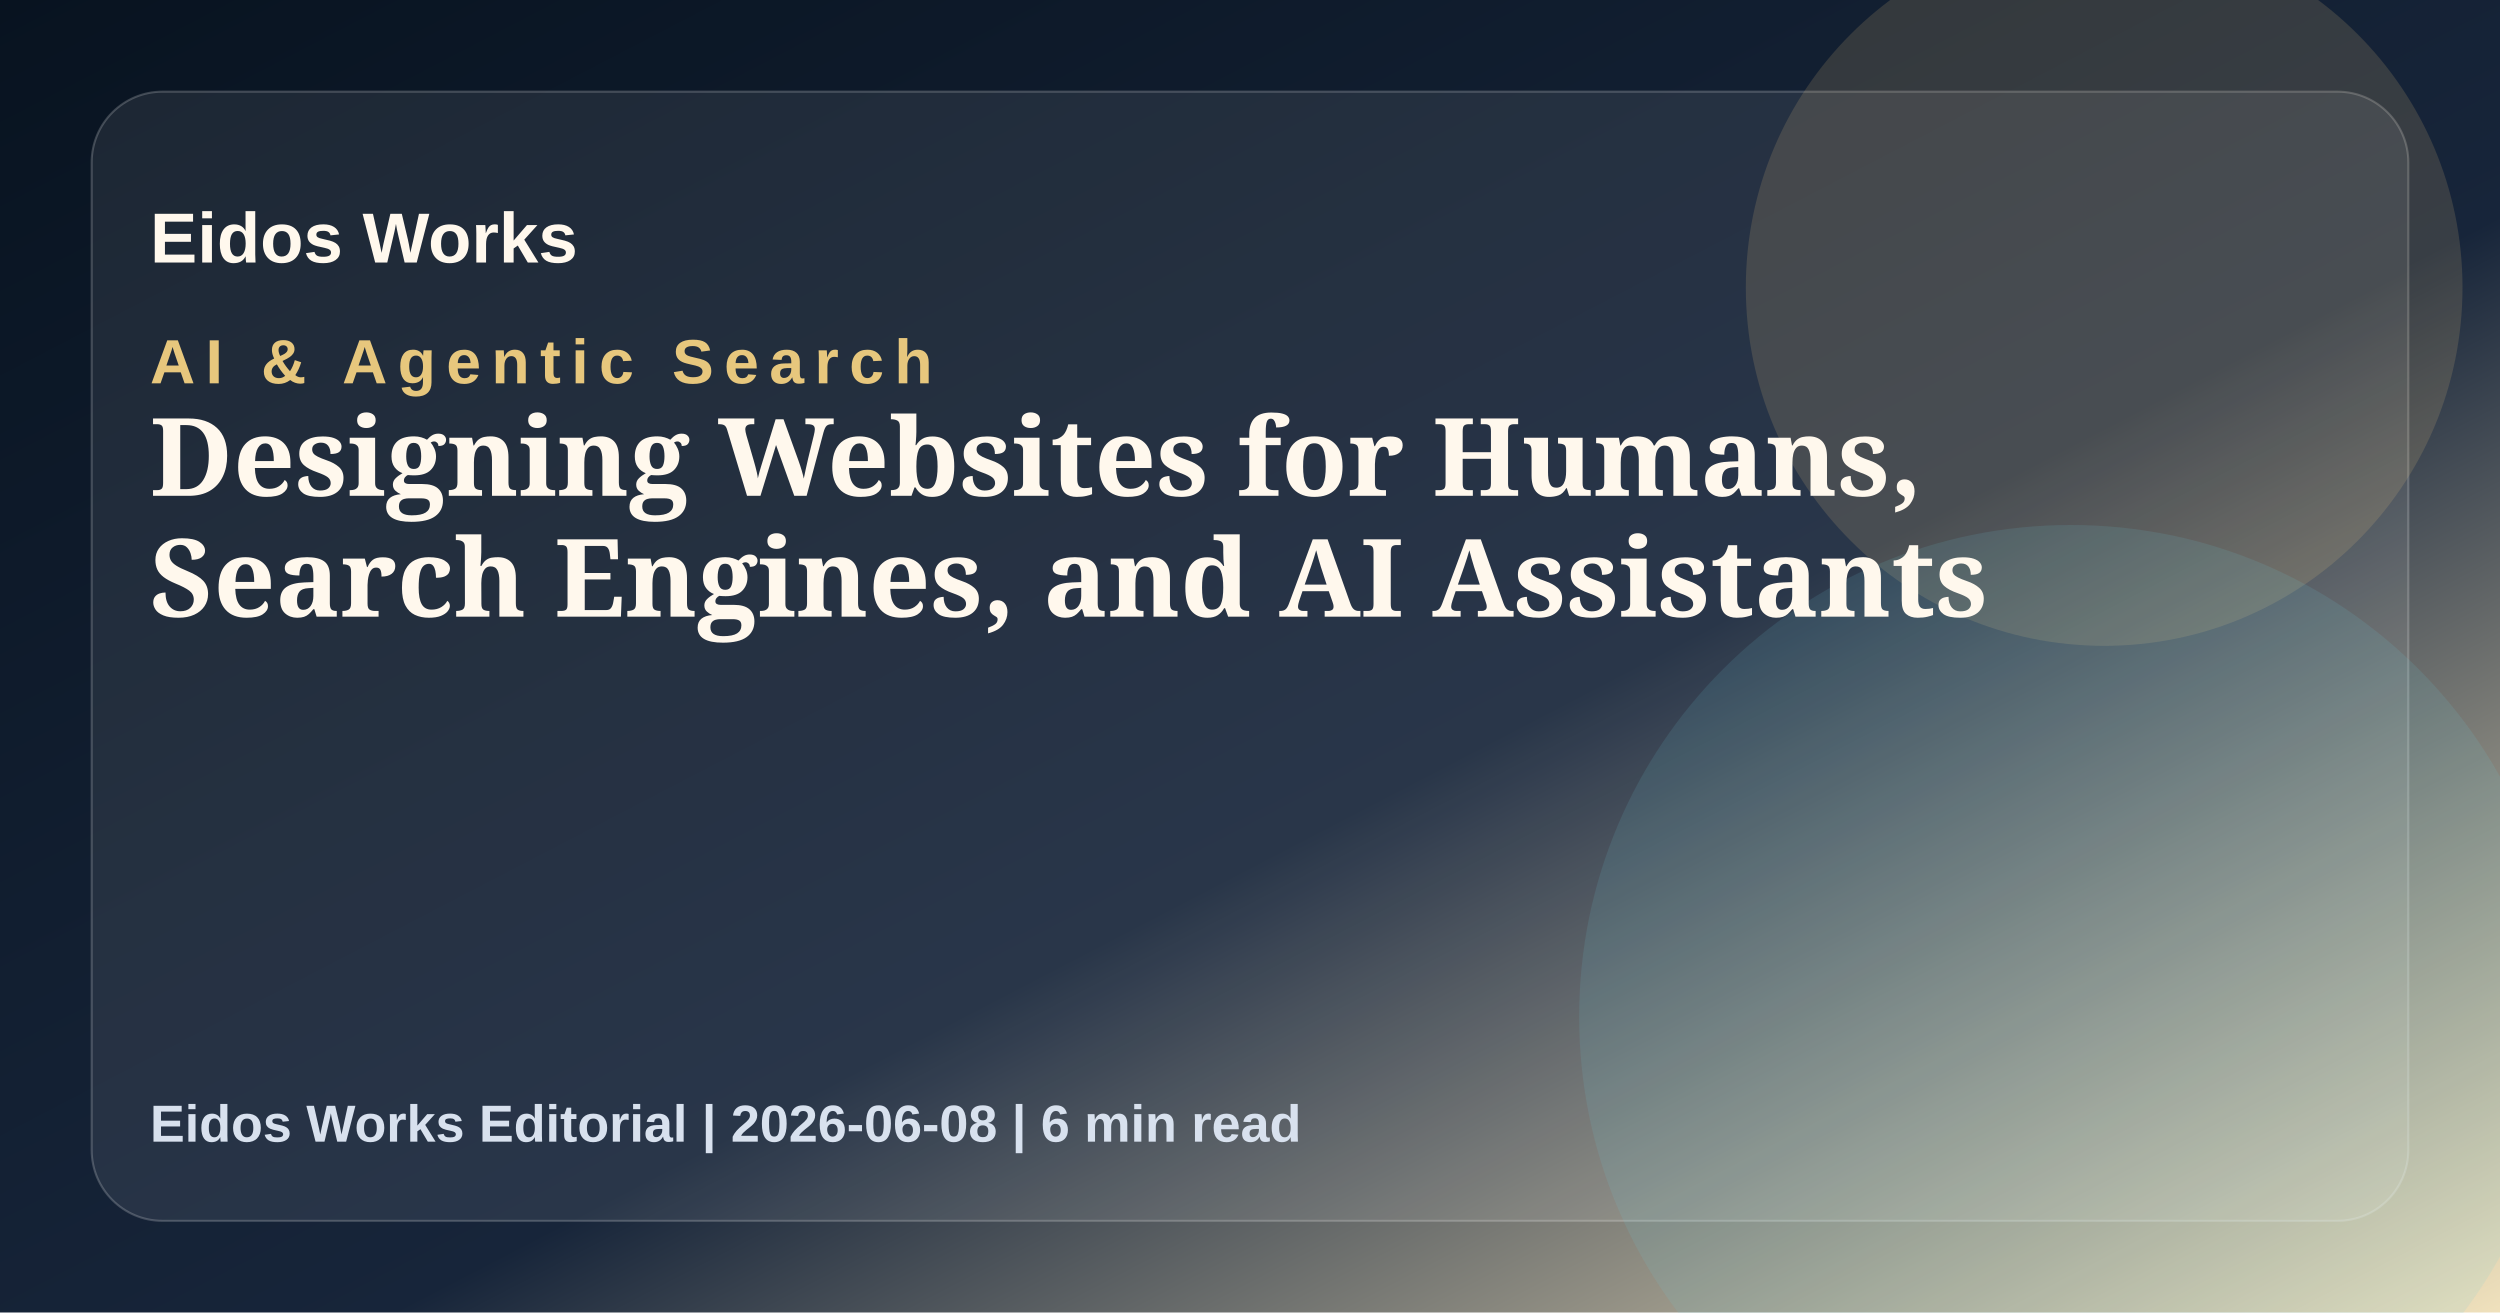
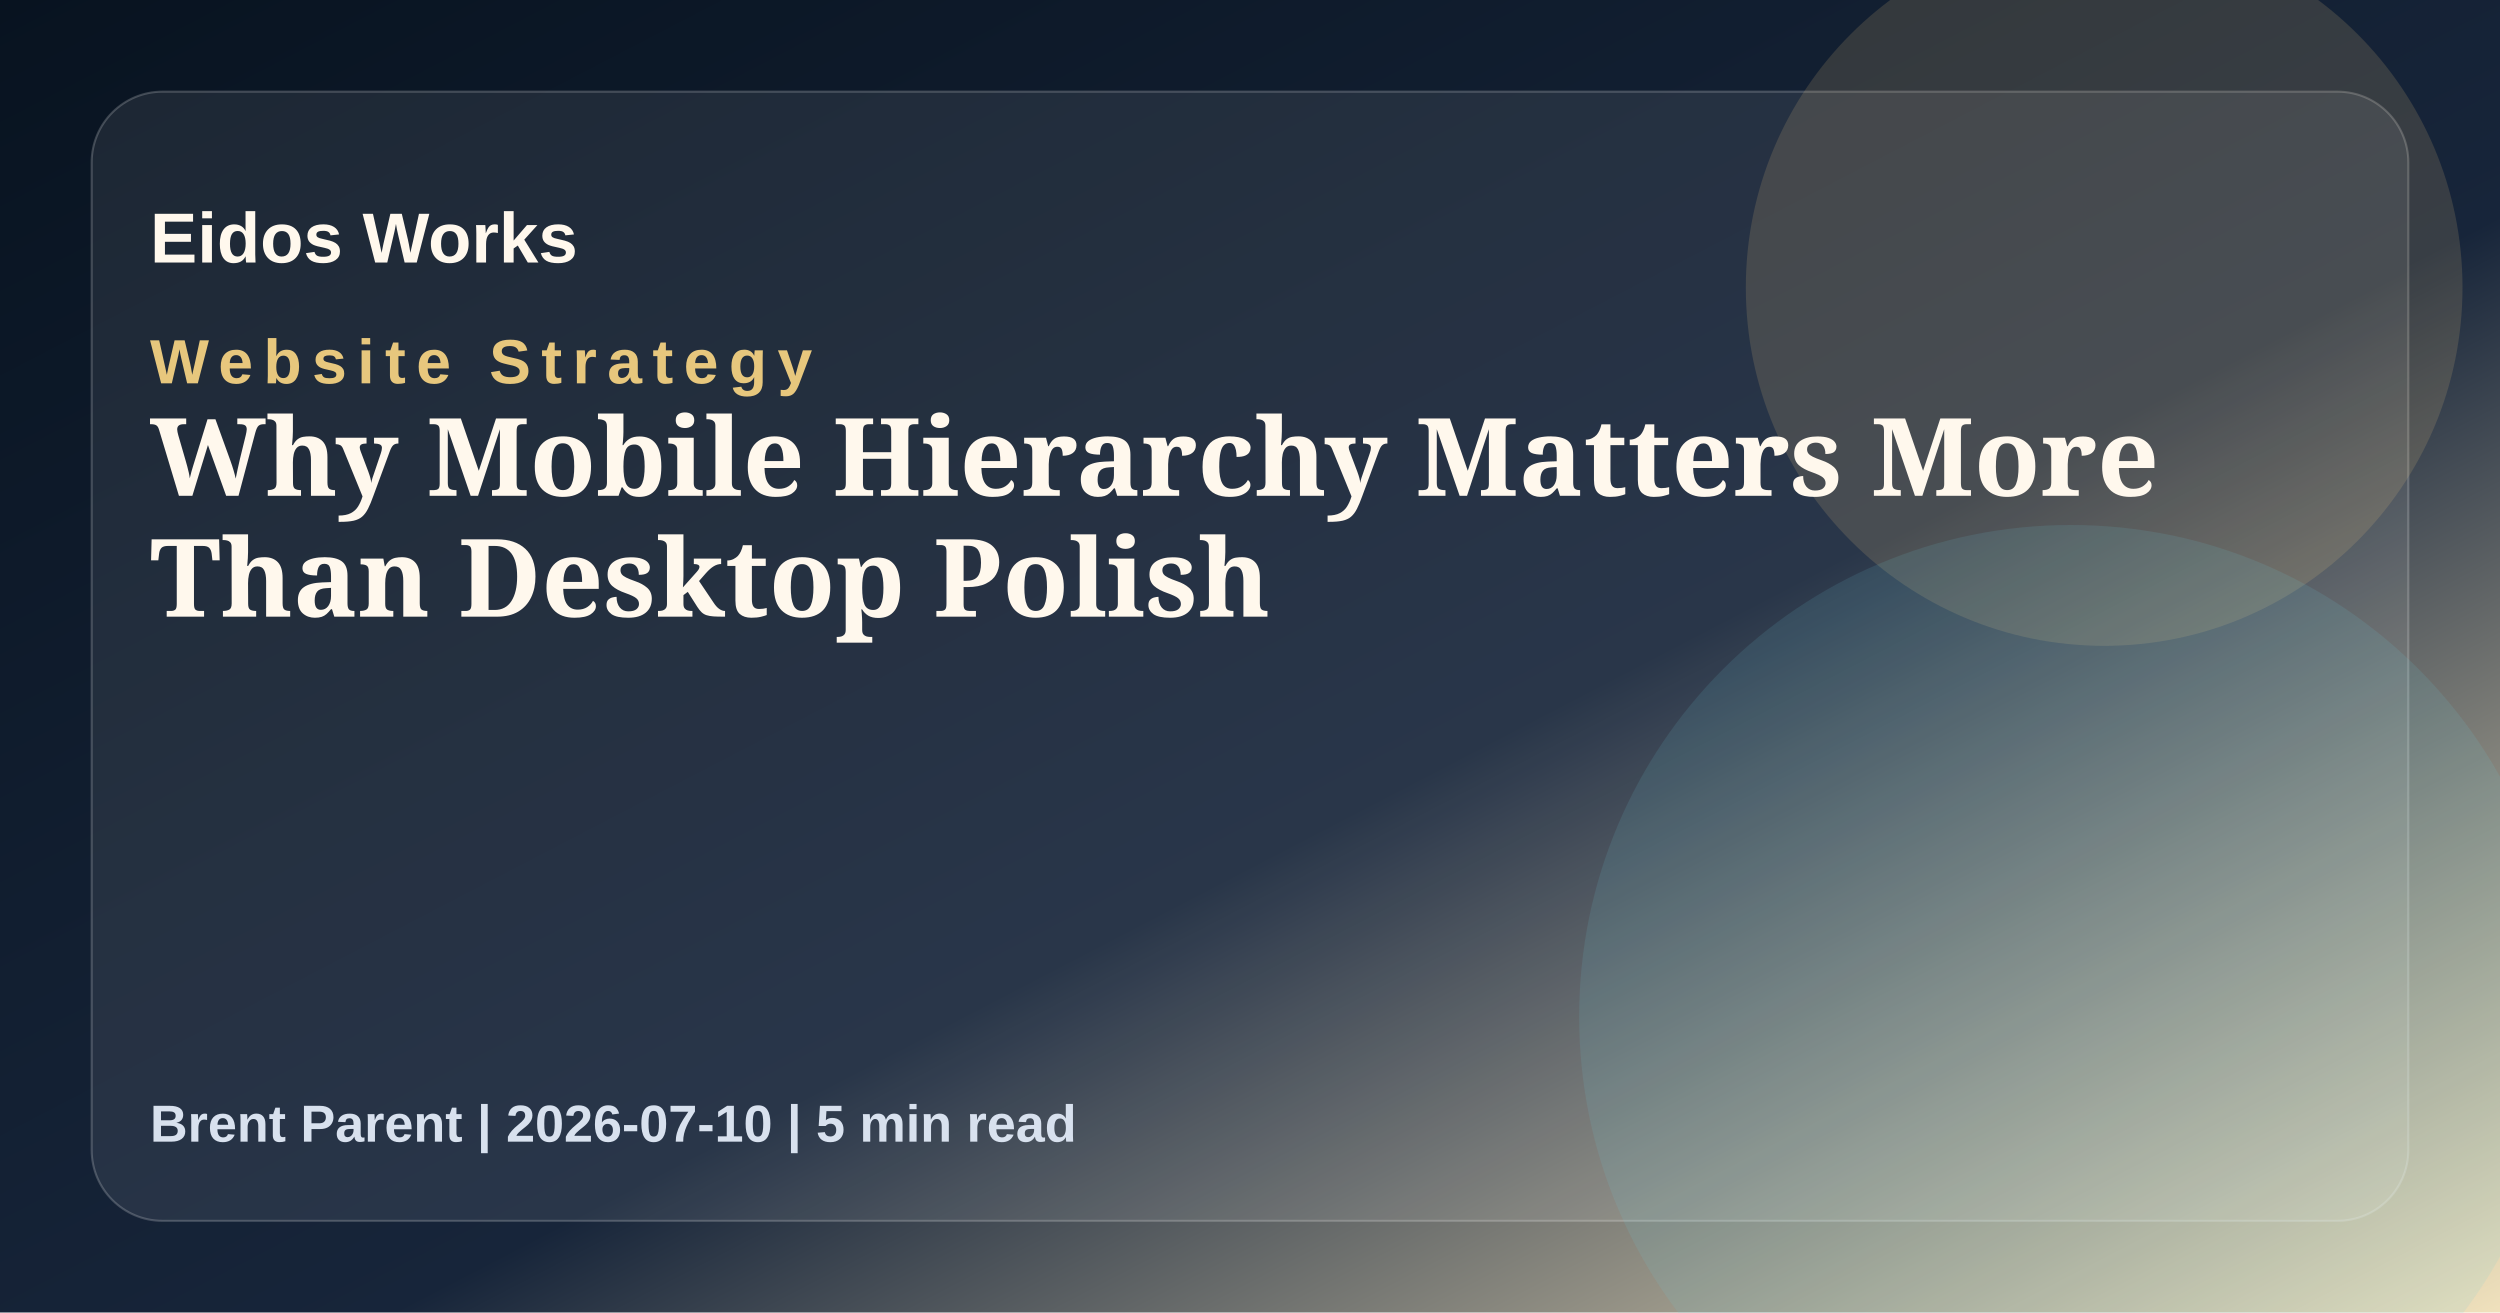
- <svg xmlns="http://www.w3.org/2000/svg" width="1200" height="630" viewBox="0 0 1200 630" role="img" aria-label="Designing Websites for Humans, Search Engines, and AI Assistants">
+ <svg xmlns="http://www.w3.org/2000/svg" width="1200" height="630" viewBox="0 0 1200 630" role="img" aria-label="Why Mobile Hierarchy Matters More Than Desktop Polish">
  <defs>
    <linearGradient id="bg" x1="0" x2="1" y1="0" y2="1">
      <stop offset="0" stop-color="#081320" />
      <stop offset="0.58" stop-color="#17253a" />
      <stop offset="1" stop-color="#f1e2bd" />
    </linearGradient>
    <style>
      .eyebrow { fill: #e7c77d; font: 800 30px Arial, sans-serif; letter-spacing: 5px; text-transform: uppercase; }
      .title { fill: #fff8ed; font: 800 52px Georgia, serif; }
      .meta { fill: #d8e1ee; font: 700 25px Arial, sans-serif; }
      .brand { fill: #fff8ed; font: 900 34px Arial, sans-serif; }
    </style>
  </defs>
  <rect width="1200" height="630" fill="url(#bg)" />
  <rect x="44" y="44" width="1112" height="542" rx="34" fill="rgba(255,255,255,0.08)" stroke="rgba(255,255,255,0.2)" />
  <circle cx="1010" cy="138" r="172" fill="rgba(231,199,125,0.16)" />
  <circle cx="994" cy="488" r="236" fill="rgba(111,205,222,0.13)" />
  <text x="72" y="126" class="brand">Eidos Works</text>
-   <text x="72" y="184" class="eyebrow">AI &amp; Agentic Search</text>
-   <text x="72" y="238" class="title">Designing Websites for Humans,</text>
-   <text x="72" y="296" class="title">Search Engines, and AI Assistants</text>
-   <text x="72" y="548" class="meta">Eidos Works Editorial | 2026-06-08 | 6 min read</text>
+   <text x="72" y="184" class="eyebrow">Website Strategy</text>
+   <text x="72" y="238" class="title">Why Mobile Hierarchy Matters More</text>
+   <text x="72" y="296" class="title">Than Desktop Polish</text>
+   <text x="72" y="548" class="meta">Brent Parent | 2026-07-10 | 5 min read</text>
</svg>
